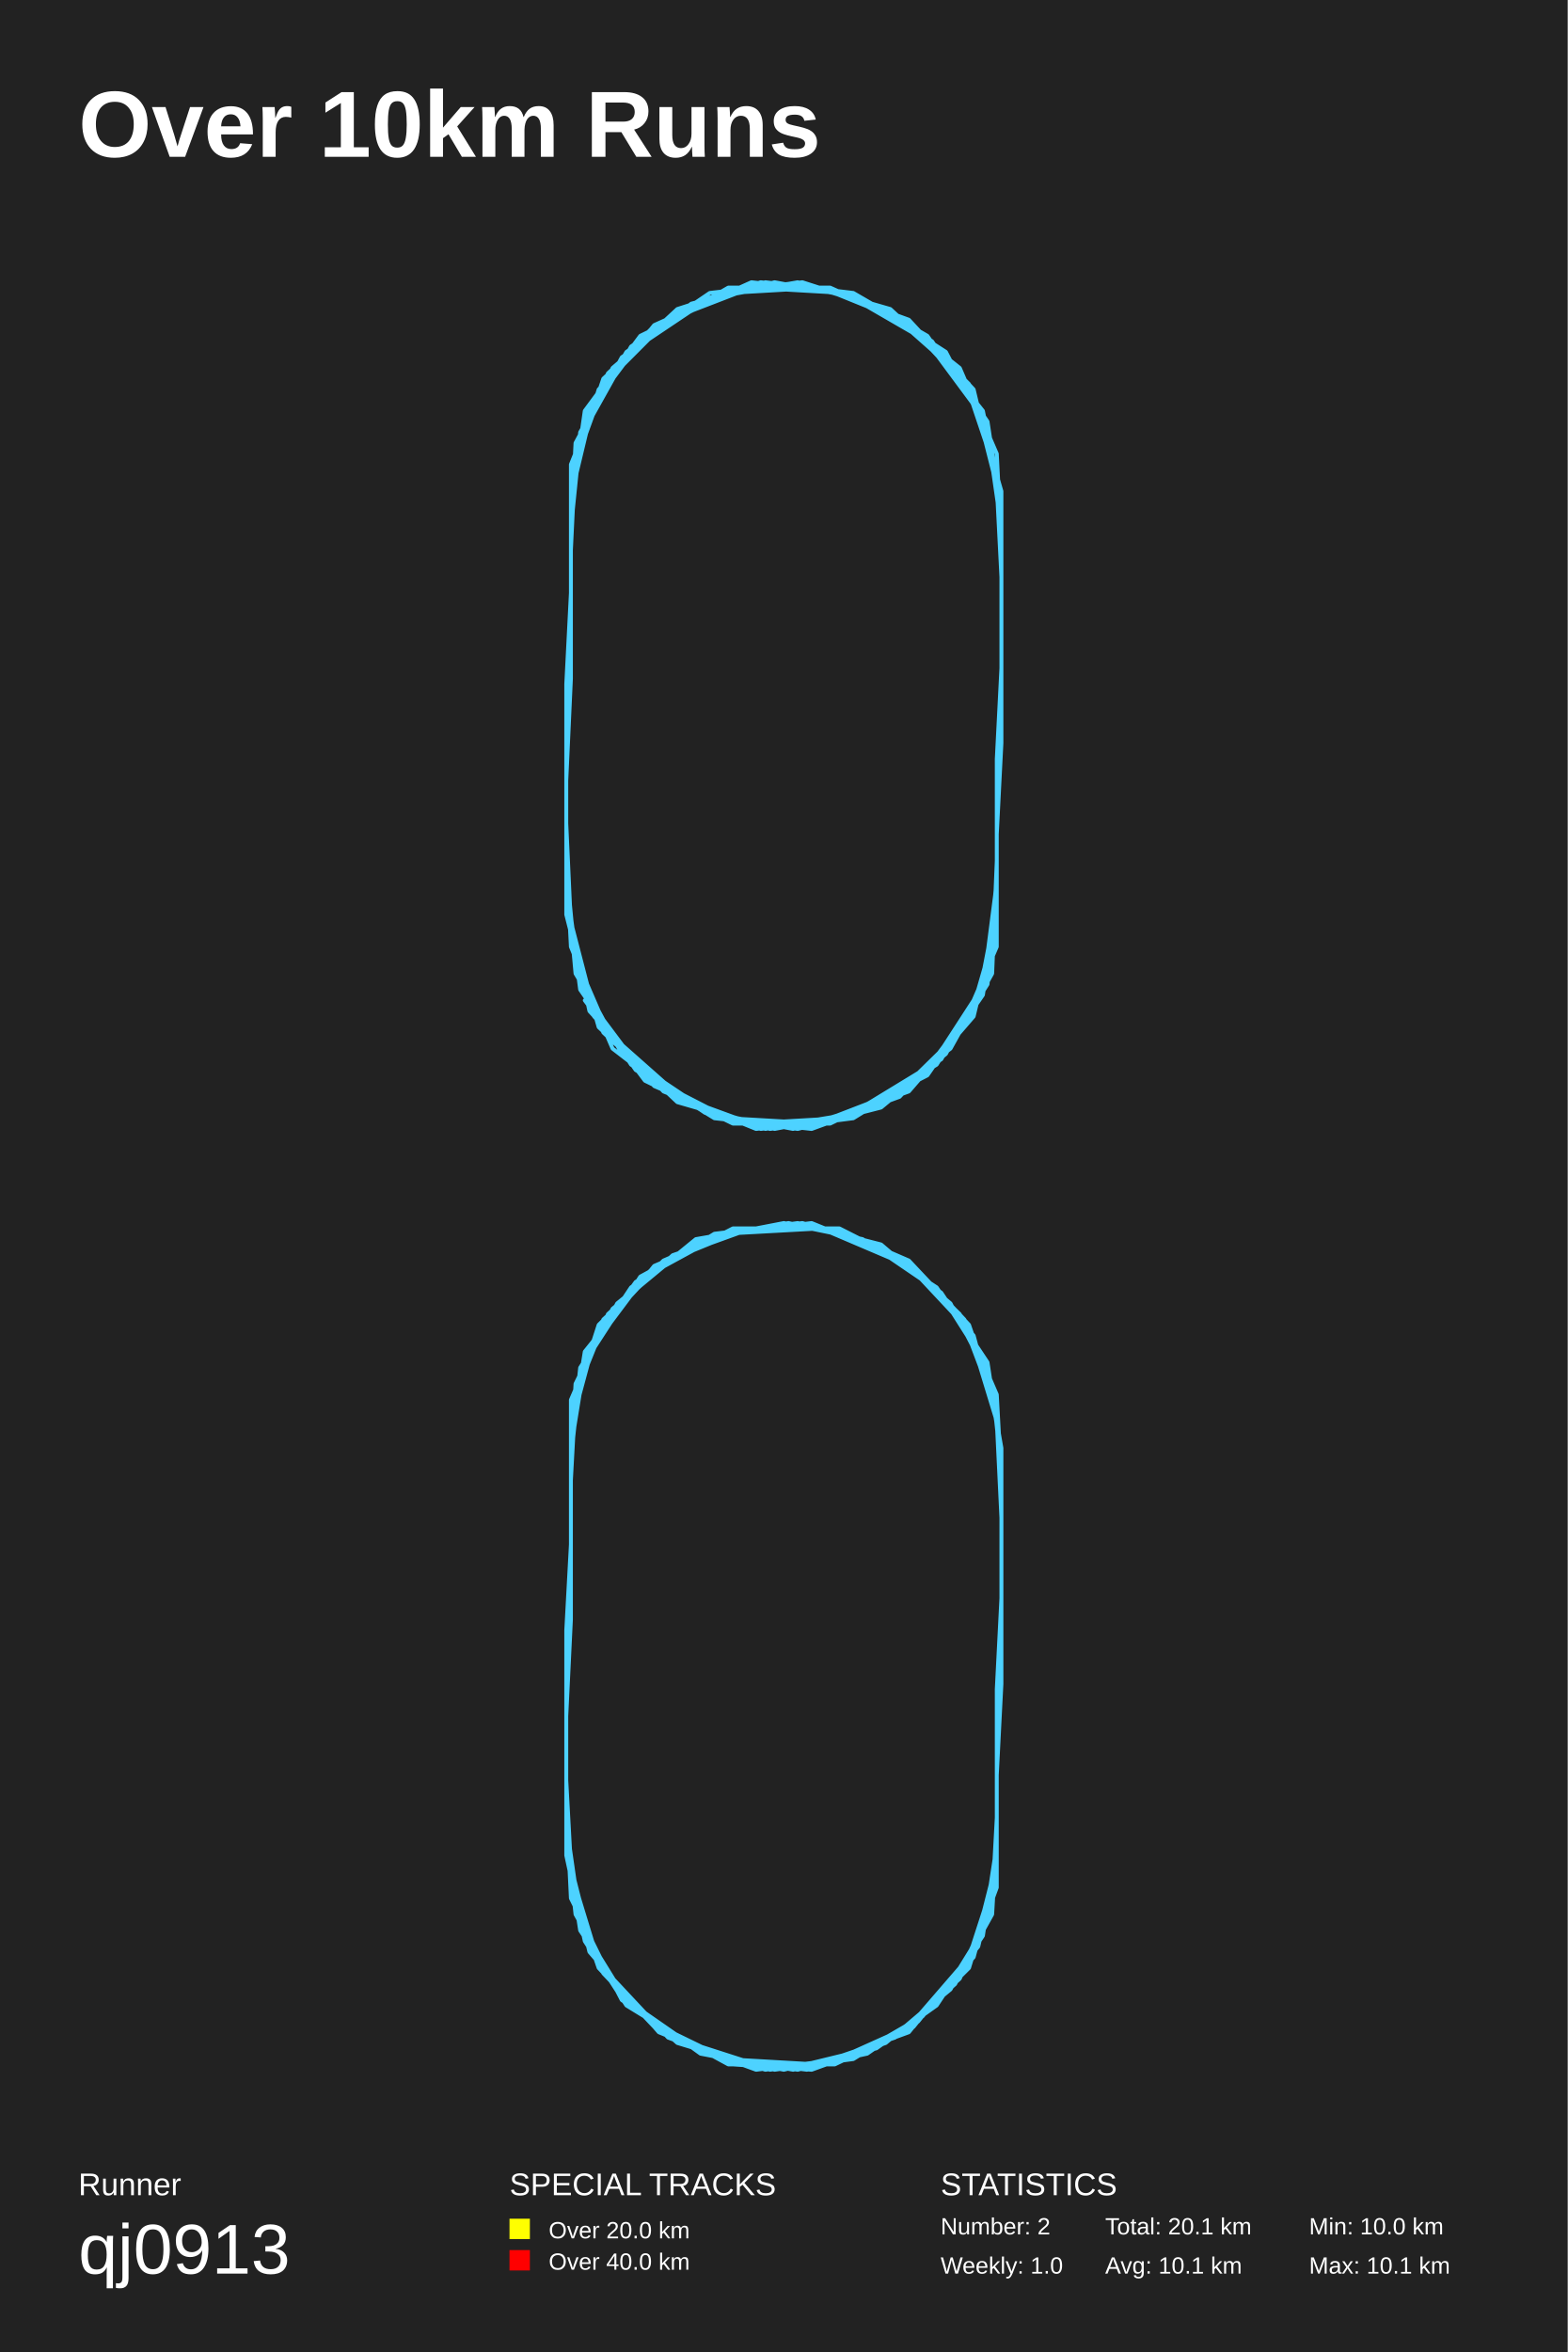
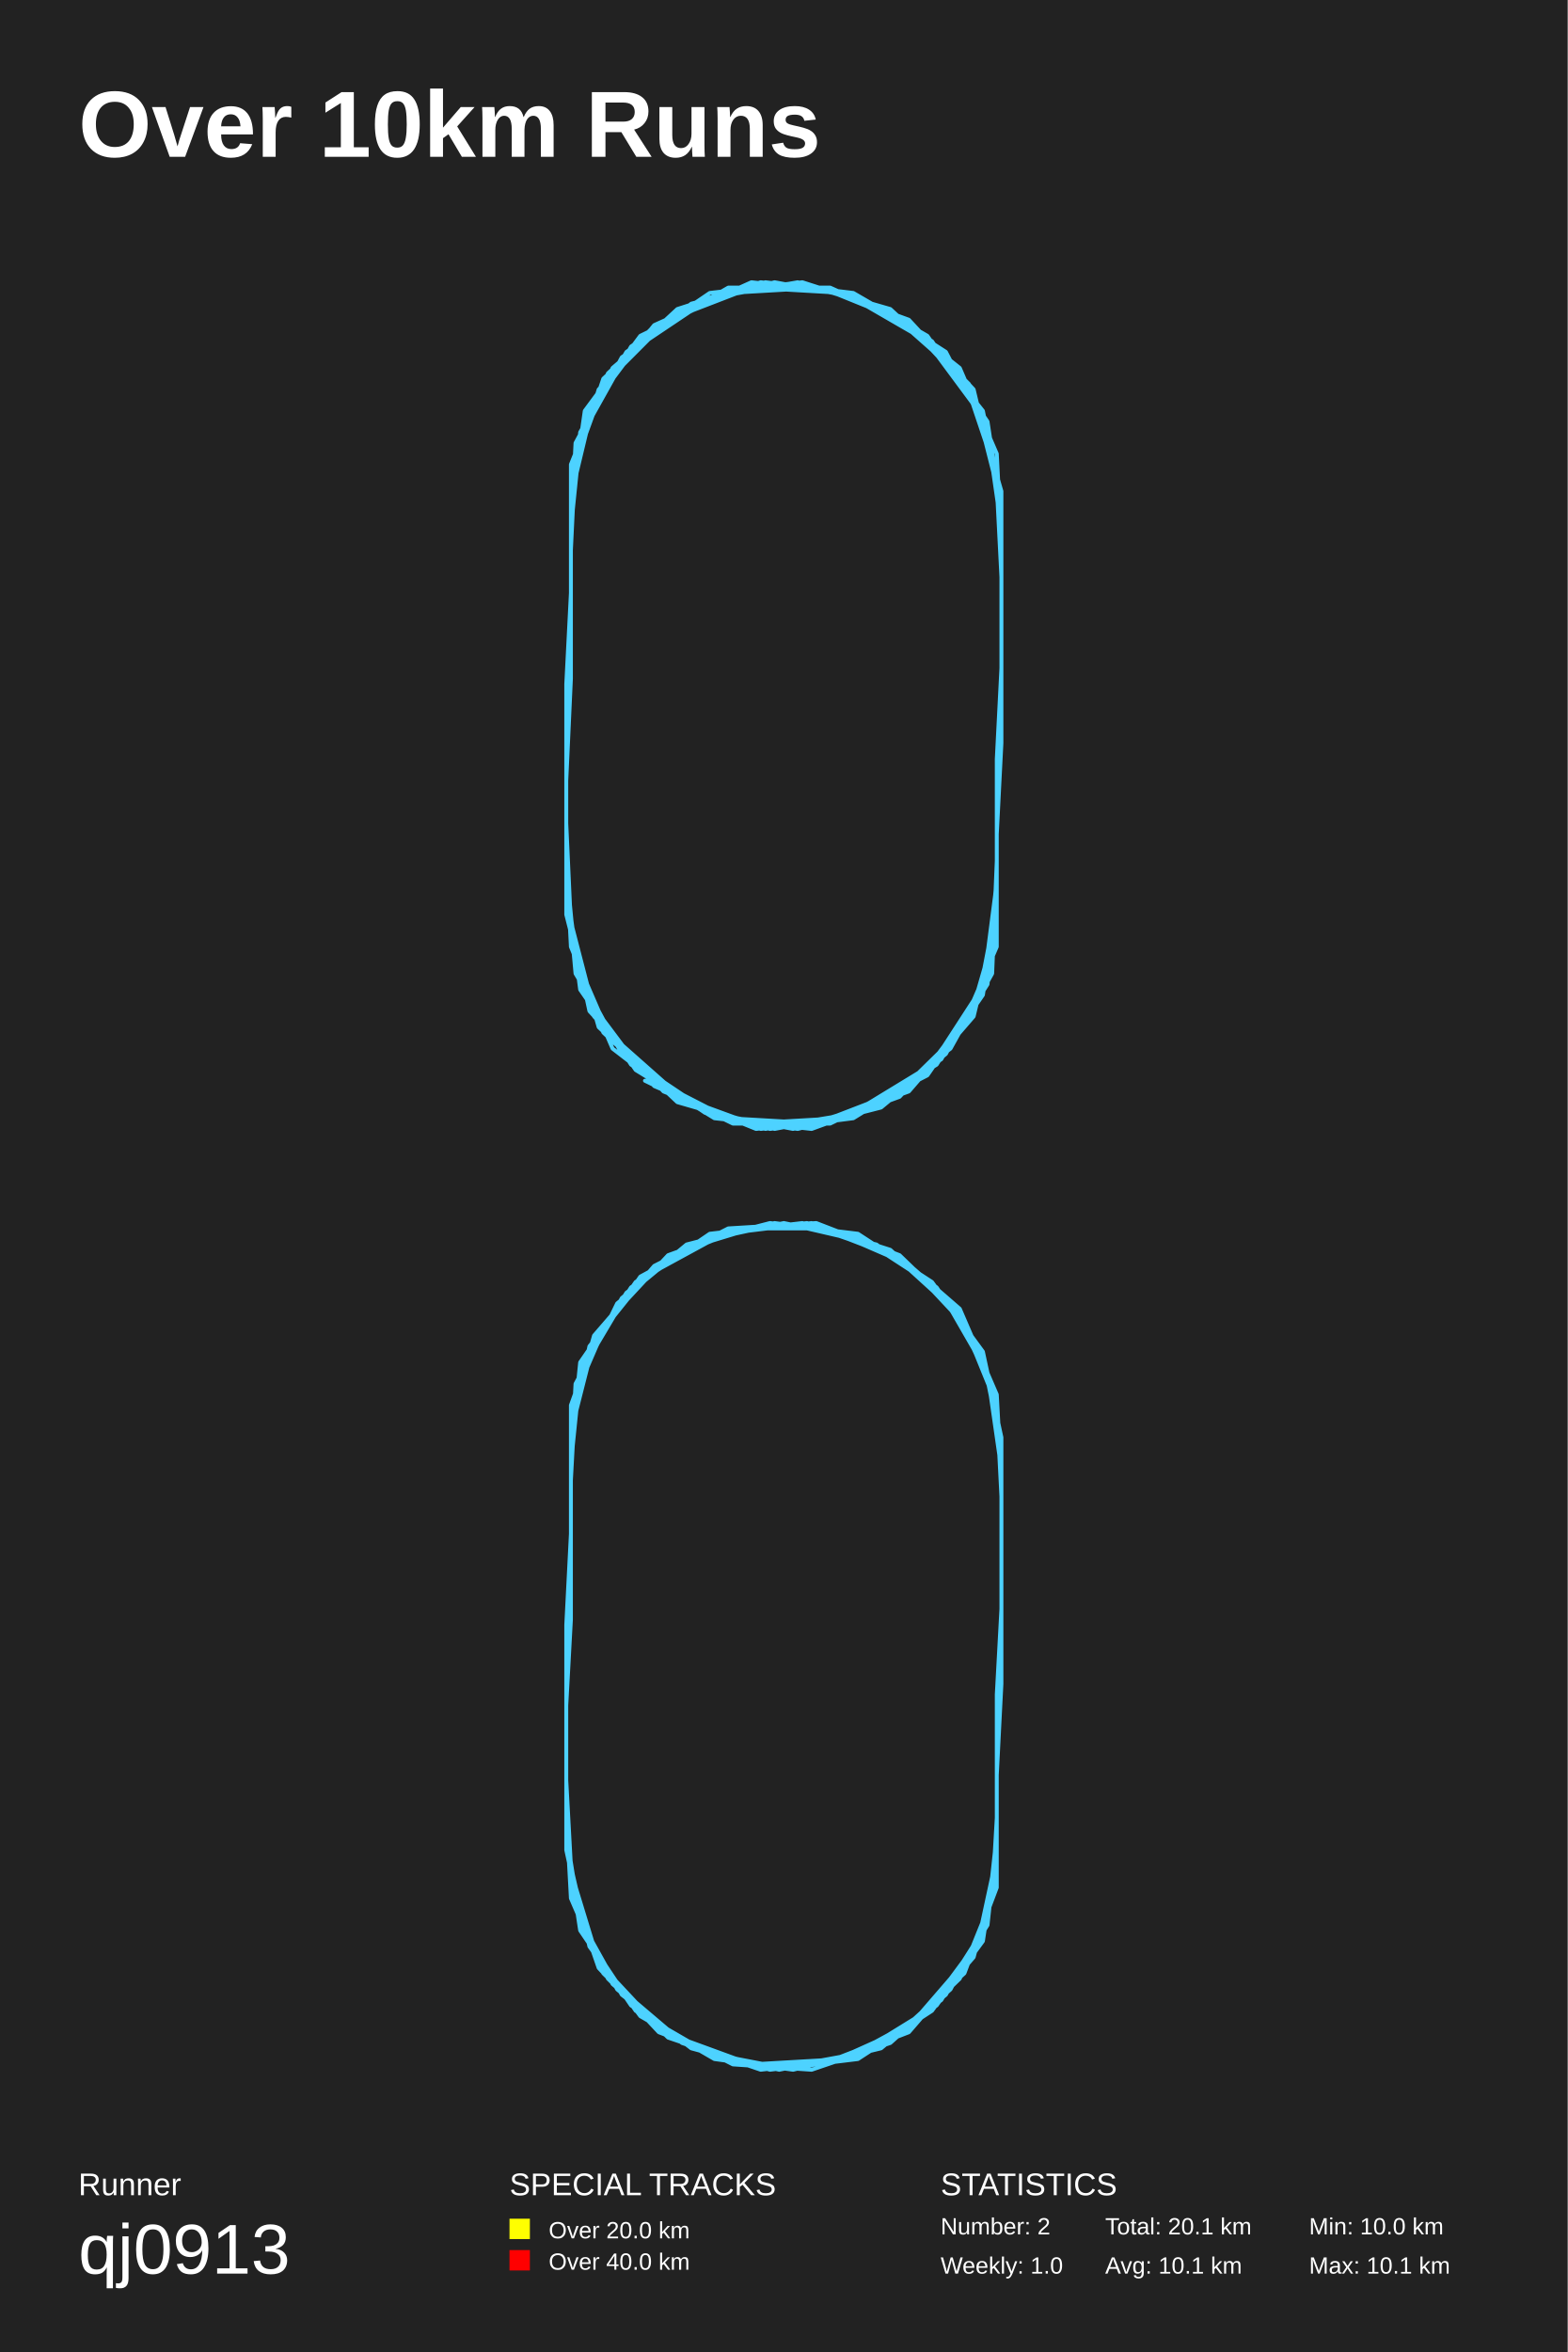
<svg xmlns="http://www.w3.org/2000/svg" baseProfile="full" height="300mm" version="1.1" viewBox="0,0,200,300" width="200mm">
  <defs />
  <rect fill="#222222" height="300" width="200" x="0" y="0" />
  <text fill="#FFFFFF" style="font-size:12px; font-family:Arial; font-weight:bold;" x="10" y="20">Over 10km Runs</text>
  <text fill="#FFFFFF" style="font-size:4px; font-family:Arial" x="10" y="280">Runner</text>
  <text fill="#FFFFFF" style="font-size:9px; font-family:Arial" x="10" y="290">qj0913</text>
  <text fill="#FFFFFF" style="font-size:4px; font-family:Arial" x="65" y="280">SPECIAL TRACKS</text>
  <rect fill="yellow" height="2.6" width="2.6" x="65" y="283" />
  <text fill="#FFFFFF" style="font-size:3px; font-family:Arial" x="70" y="285.5">Over 20.0 km</text>
  <rect fill="red" height="2.6" width="2.6" x="65" y="287" />
  <text fill="#FFFFFF" style="font-size:3px; font-family:Arial" x="70" y="289.5">Over 40.0 km</text>
  <text fill="#FFFFFF" style="font-size:4px; font-family:Arial" x="120" y="280">STATISTICS</text>
  <text fill="#FFFFFF" style="font-size:3px; font-family:Arial" x="120" y="285">Number: 2</text>
  <text fill="#FFFFFF" style="font-size:3px; font-family:Arial" x="120" y="290">Weekly: 1.0</text>
  <text fill="#FFFFFF" style="font-size:3px; font-family:Arial" x="141" y="285">Total: 20.1 km</text>
  <text fill="#FFFFFF" style="font-size:3px; font-family:Arial" x="141" y="290">Avg: 10.1 km</text>
  <text fill="#FFFFFF" style="font-size:3px; font-family:Arial" x="167" y="285">Min: 10.0 km</text>
  <text fill="#FFFFFF" style="font-size:3px; font-family:Arial" x="167" y="290">Max: 10.1 km</text>
-   <polyline fill="none" opacity="1" points="74.605,127.595 82.283,137.848 93.504,143.316 104.134,143.316 114.764,139.215 122.442,131.696 127.166,120.76 127.166,108.456 127.166,96.836 127.757,85.215 127.757,73.595 127.166,61.975 124.213,49.671 115.945,40.785 104.725,36.684 92.913,36.684 82.283,42.835 74.605,53.089 72.834,64.709 72.834,76.329 72.243,87.95 72.243,100.253 72.243,112.557 74.015,125.544 80.511,135.798 91.732,142.633 101.772,144.0 112.402,141.266 120.67,134.43 126.576,123.494 127.166,111.19 127.166,99.57 127.757,87.95 127.757,76.329 127.757,64.025 125.395,52.405 118.308,43.519 107.677,37.367 95.866,36.684 85.236,40.785 76.968,48.987 72.834,59.241 72.834,72.228 72.834,83.848 72.243,96.836 72.243,109.139 72.834,120.76 77.558,131.696 87.598,140.582 98.228,144.0 108.859,142.633 117.717,137.165 124.804,127.595 127.166,115.291 127.166,104.355 127.757,92.734 127.757,81.114 127.757,69.494 127.166,57.874 122.442,46.937 112.993,39.418 101.772,36.0 89.96,38.051 79.921,44.886 74.015,55.139 72.834,67.443 72.834,79.063 72.243,92.051 72.243,104.355 72.243,116.658 75.196,128.279 83.464,138.532 94.685,143.316 105.906,143.316 117.127,137.848 124.804,127.595 127.166,115.975 127.166,102.988 127.757,91.367 127.757,79.063 127.757,66.76 125.985,54.456 120.079,44.886 110.04,38.051 98.819,36.0 87.007,39.418 78.149,46.937 73.424,57.874 72.834,68.81 72.834,81.798 72.243,94.101 72.243,106.405 72.834,118.709 76.377,131.013 85.826,139.899 97.047,144.0 108.268,142.633 117.717,137.165 124.804,127.595 127.166,115.291 127.166,102.988 127.757,91.367 127.757,79.063 127.757,67.443 125.985,55.139 120.67,44.886 110.04,38.051 98.819,36.0 88.189,38.734 78.149,46.937 73.424,57.874 72.834,68.81 72.834,81.114 72.243,92.734 72.243,105.038 72.834,118.025 75.196,128.962 84.645,139.215 96.457,144.0 107.677,142.633 118.308,137.165 125.395,126.912 127.166,113.924 127.166,101.62 127.757,90 127.757,78.38 127.757,65.393 125.985,53.772 119.489,44.203 108.859,37.367 97.047,36.0 85.826,40.101 76.968,48.304 72.834,60.608 72.834,72.912 72.834,85.215 72.243,96.152 72.243,108.456 72.834,120.076 76.968,131.696 86.417,140.582 98.228,144.0 109.449,141.949 119.489,135.798 125.985,124.861 127.166,113.241 127.166,101.62 127.757,88.633 127.757,77.013 127.757,64.709 125.395,53.089 118.898,43.519 108.268,37.367 97.638,36.0 85.826,40.101 77.558,48.304 72.834,59.241 72.834,71.544 72.834,83.165 72.243,95.469 72.243,107.772 72.834,119.393 76.377,130.329 85.826,139.899 97.047,144.0 109.449,141.949 119.489,135.798 125.395,126.228 127.166,112.557 127.166,100.937 127.757,88.633 127.757,75.646 127.757,64.025 124.804,52.405 117.717,42.835 108.268,37.367 95.866,36.0 85.236,40.785 76.377,49.671 72.834,61.291 72.834,73.595 72.834,86.582 72.243,98.203 72.243,110.507 73.424,122.81 78.149,133.747 87.007,140.582 98.819,144.0 109.449,141.949 120.079,135.114 125.985,124.861 127.166,113.241 127.166,101.62 127.757,89.317 127.757,78.38 127.757,64.709 125.395,53.089 118.308,43.519 108.859,37.367 97.638,36.0 87.007,39.418 77.558,47.62 73.424,57.874 72.834,70.177 72.834,81.798 72.243,93.418 72.243,106.405 72.834,118.025 75.787,129.646 84.645,139.215 95.866,143.316 107.087,142.633 117.717,137.165 125.395,126.912 127.166,115.291 127.166,102.304 127.757,90.684 127.757,77.696 127.757,65.393 125.395,53.089 118.308,42.835 108.859,37.367 97.047,36.0 86.417,39.418 77.558,47.62 72.834,60.608 72.834,72.228 72.834,84.532 72.243,96.836 72.243,109.139 72.834,120.76 77.558,132.38 87.598,140.582 97.638,144.0 109.449,141.949 119.489,135.798 125.985,125.544 127.166,111.874 127.166,98.886 127.757,87.266 127.757,74.279 127.757,62.658 124.213,50.355 115.945,41.468 105.906,36.684 94.094,36.684 83.464,41.468 75.787,51.038 72.834,63.342 72.834,75.646 72.243,87.266 72.243,98.886 72.243,111.19 73.424,124.177 79.921,135.114 89.96,141.949 101.772,144.0 112.402,140.582 121.261,133.747 126.576,124.177 127.166,109.823 127.166,97.519 127.757,85.899 127.757,73.595 127.166,61.291 123.623,48.987 115.355,40.785 105.315,36.684 93.504,36.684 82.873,42.152 74.605,52.405 72.834,64.709 72.834,77.013 72.243,89.317 72.243,102.304 72.243,114.608 74.605,126.912 82.283,137.165 92.913,142.633 104.725,143.316 115.945,139.215 124.213,129.646 127.166,117.342 127.166,103.671 127.757,91.367 127.757,78.38 127.757,65.393 125.395,53.089 118.308,42.835 107.677,37.367 95.866,36.684 83.464,41.468 75.196,51.722 72.834,61.975 72.834,74.279 72.834,86.582 72.243,99.57 72.243,111.874 73.424,123.494 79.33,134.43 90.551,141.949 101.181,144.0 112.402,140.582 121.261,133.747 126.576,122.81 127.166,110.507 127.166,97.519 127.757,85.215 127.757,72.912 127.166,60.608 123.032,48.304 112.993,39.418 102.362,36.0 90.551,37.367 80.511,44.203 74.015,55.823 72.834,67.443 72.834,79.063 72.243,90.684 72.243,102.988 72.243,115.291 75.787,128.962 83.464,138.532 95.275,143.316 107.087,142.633 117.717,137.165 125.395,126.912 127.166,114.608 127.166,102.988 127.757,90 127.757,77.013 127.757,62.658 124.213,51.038 116.536,41.468 104.725,36.684 92.913,37.367 81.692,42.835 74.605,52.405 72.834,65.393 72.834,78.38 72.243,90.684 72.243,102.988 72.243,115.291 75.196,128.279 83.464,138.532 95.275,143.316 107.677,142.633 118.898,135.798 125.985,124.861 127.166,111.874 127.166,99.57 127.757,86.582 127.757,72.912 127.166,61.975 124.213,50.355 116.536,41.468 105.906,36.684 93.504,36.684 82.873,42.152 74.605,52.405 72.834,64.709 72.834,77.013 72.243,88.633 72.243,100.937 72.243,112.557 74.015,126.228 81.102,136.481 91.141,142.633 103.543,144.0 114.764,139.899 123.623,130.329 127.166,118.025 127.166,106.405 127.757,94.785 127.757,81.798 127.757,70.177 127.166,57.874 122.442,47.62 113.583,39.418 101.772,36.0 90.551,38.051 79.33,45.57 73.424,56.506 72.834,68.127 72.834,80.431 72.243,92.734 72.243,104.355 72.243,116.658 75.196,128.279" stroke="#4DD2FF" stroke-dasharray="none" stroke-linecap="round" stroke-linejoin="round" stroke-width="0.5" />
-   <polyline fill="none" opacity="1" points="127.757,190.177 127.166,178.557 122.442,167.62 115.355,160.785 104.725,156.684 92.323,157.367 82.283,162.835 74.605,172.405 72.834,183.342 72.834,194.962 72.834,205.215 72.243,216.152 72.243,227.089 72.834,238.709 75.787,249.646 82.873,257.848 91.732,262.633 101.772,264.0 111.811,261.266 119.489,255.798 125.395,246.228 127.166,235.975 127.166,224.355 127.757,212.734 127.757,203.165 127.757,190.861 127.166,179.924 123.032,168.987 115.945,161.468 107.087,156.684 95.275,156.684 84.645,160.785 76.968,168.987 72.834,178.557 72.834,189.494 72.834,200.431 72.243,211.367 72.243,221.62 72.243,233.241 73.424,244.177 78.739,253.747 86.417,260.582 97.638,264.0 108.268,262.633 117.717,257.165 124.213,248.962 127.166,237.342 127.166,225.722 127.757,213.418 127.757,202.481 127.757,191.544 127.166,180.608 123.623,168.987 115.945,160.785 105.906,156.684 94.094,156.684 84.645,160.785 76.377,168.987 72.834,179.924 72.834,191.544 72.834,202.481 72.243,213.418 72.243,223.671 72.243,234.608 74.015,246.228 79.921,255.114 89.37,261.949 100,264.0 111.221,261.266 119.489,255.798 125.395,246.912 127.166,235.291 127.166,225.038 127.757,214.785 127.757,203.165 127.757,192.912 127.166,181.291 123.623,169.671 116.536,161.468 107.087,156.684 95.275,156.684 85.236,160.785 76.968,168.304 73.424,177.874 72.834,188.81 72.834,200.431 72.243,212.051 72.243,222.988 72.243,234.608 74.015,245.544 79.921,255.114 88.779,261.266 98.819,264.0 108.859,262.633 117.717,257.165 123.623,249.646 127.166,239.393 127.166,227.772 127.166,218.203 127.757,207.266 127.757,196.329 127.757,185.393 125.985,173.772 119.489,164.203 110.04,158.051 100,156.0 89.37,158.051 80.511,164.203 74.605,173.089 72.834,184.025 72.834,194.962 72.834,206.582 72.243,216.836 72.243,227.089 72.834,238.025 75.787,249.646 82.873,257.848 92.323,262.633 104.134,263.316 114.174,259.899 121.851,253.063 126.576,243.494 127.166,232.557 127.166,221.62 127.757,210.684 127.757,198.38 127.757,187.443 126.576,176.506 121.261,166.253 112.402,158.734 101.772,156.0 91.732,157.367 81.692,162.835 74.605,173.772 72.834,184.709 72.834,196.329 72.834,206.582 72.243,218.886 72.243,229.823 72.834,240.76 76.968,251.696 83.464,258.532 94.094,263.316 104.134,263.316 114.174,259.899 122.442,252.38 126.576,242.81 127.166,232.557 127.166,221.62 127.757,210.684 127.757,199.747 127.757,188.81 127.166,177.874 123.032,168.304 115.945,160.785 106.496,156.684 95.866,156.684 86.417,160.101 78.149,166.937 73.424,176.506 72.834,186.76 72.834,197.013 72.243,207.95 72.243,218.203 72.243,229.823 72.834,240.76 76.377,251.013 83.464,258.532 93.504,263.316 103.543,264.0 112.993,260.582 121.261,253.747 126.576,244.177 127.166,233.924 127.166,222.988 127.757,212.734 127.757,201.798 127.757,190.861 127.166,179.924 123.032,168.304 115.945,161.468 106.496,156.684 95.866,156.684 85.826,160.101 77.558,167.62 73.424,177.874 72.834,188.81 72.834,199.747 72.243,210.684 72.243,222.304 72.243,231.874 73.424,243.494 78.149,253.063 85.826,259.899 96.457,263.316 106.496,263.316 115.945,258.532 123.623,250.329 127.166,240.76 127.166,229.823 127.166,218.203 127.757,207.95 127.757,197.013 127.757,185.393 125.985,174.456 119.489,164.203 110.04,158.051 100.591,156.0 88.779,158.051 78.739,166.253 74.015,175.139 72.834,186.076 72.834,197.696 72.243,209.317 72.243,221.62 72.243,232.557 74.015,244.861 79.33,255.114 87.598,260.582 98.228,264.0 108.268,262.633 116.536,257.848 124.213,249.646 127.166,238.709 127.166,228.456 127.166,218.203 127.757,206.582 127.757,196.329 127.757,184.709 125.985,174.456 120.079,164.886 111.811,158.734 102.362,156.0 91.141,157.367 81.102,163.519 75.196,171.722 72.834,181.291 72.834,192.228 72.834,203.165 72.243,214.101 72.243,225.038 72.243,236.658 74.605,247.595 79.921,255.798 89.96,261.949 101.181,264.0 110.63,261.949 119.489,255.798 125.395,246.228 127.166,235.975 127.166,224.355 127.757,213.418 127.757,201.798 127.757,191.544 127.166,179.924 123.623,169.671 115.945,161.468 105.906,156.684 94.685,156.684 84.645,160.785 76.377,168.987 72.834,180.608 72.834,191.544 72.834,202.481 72.243,214.101 72.243,225.722 72.243,236.658 75.196,248.962 82.873,257.848 91.732,262.633 102.953,264.0 112.993,260.582 121.851,253.063 126.576,242.81 127.166,231.874 127.166,220.253 127.757,208.633 127.757,197.696 127.757,185.393 125.985,173.772 120.079,164.886 110.04,158.051 100,156.0 89.37,158.051 80.511,164.203 74.015,174.456 72.834,185.393 72.834,197.013 72.243,207.95 72.243,218.886 72.243,229.823 72.834,242.127 77.558,251.696 85.236,259.899 96.457,264.0 107.677,262.633 117.127,257.848 124.804,248.279 127.166,238.025 127.166,226.405 127.757,214.785 127.757,203.848 127.757,192.228 127.166,179.924 123.623,168.987 115.355,160.785 103.543,156.0 92.323,157.367 82.283,162.835 74.605,173.089 72.834,183.342 72.834,194.279 72.834,204.532 72.243,216.152 72.243,228.456 72.834,240.076 76.377,251.013 84.645,259.215 95.275,263.316 106.496,263.316 116.536,258.532 124.213,248.962 127.166,238.709 127.166,227.772 127.166,216.152 127.757,204.532 127.757,193.595 127.166,181.291 123.623,169.671 116.536,161.468 106.496,156.684 94.685,156.684 84.645,160.785 76.377,169.671 72.834,179.924 72.834,190.861 72.834,203.165 72.243,214.785 72.243,227.089 72.834,238.709 76.377,250.329 84.055,259.215 94.094,263.316 104.725,263.316 115.945,259.215 123.623,249.646 127.166,238.709 127.166,227.089 127.166,215.469 127.757,203.848 127.757,192.228 127.166,181.291 124.213,170.355 115.945,160.785 105.906,156.684 94.685,156.684 83.464,161.468 75.787,171.038 72.834,181.975 72.834,192.912 72.834,204.532 72.243,216.152 72.243,227.089 72.834,238.709 75.787,249.646 82.873,257.848 92.913,263.316 104.725,263.316 115.355,259.215 123.623,251.013 127.166,239.393 127.166,228.456 127.166,216.152 127.757,203.848 127.757,192.228 127.166,179.241 123.623,168.987 115.945,161.468 104.725,156.684 93.504,156.684 82.873,162.152 75.787,171.038 72.834,181.975 72.834,192.228 72.834,205.215 72.243,215.469 72.243,227.089 72.834,238.025 75.787,249.646 82.873,257.848 94.094,263.316 105.315,263.316 115.945,258.532 123.623,249.646 127.166,240.076 127.166,227.772 127.166,216.152 127.757,205.215" stroke="#4DD2FF" stroke-dasharray="none" stroke-linecap="round" stroke-linejoin="round" stroke-width="0.5" />
+   <polyline fill="none" opacity="1" points="82.283,137.848 93.504,143.316 104.134,143.316 114.764,139.215 122.442,131.696 127.166,120.76 127.166,108.456 127.166,96.836 127.757,85.215 127.757,73.595 127.166,61.975 124.213,49.671 115.945,40.785 104.725,36.684 92.913,36.684 82.283,42.835 74.605,53.089 72.834,64.709 72.834,76.329 72.243,87.95 72.243,100.253 72.243,112.557 74.015,125.544 80.511,135.798 91.732,142.633 101.772,144.0 112.402,141.266 120.67,134.43 126.576,123.494 127.166,111.19 127.166,99.57 127.757,87.95 127.757,76.329 127.757,64.025 125.395,52.405 118.308,43.519 107.677,37.367 95.866,36.684 85.236,40.785 76.968,48.987 72.834,59.241 72.834,72.228 72.834,83.848 72.243,96.836 72.243,109.139 72.834,120.76 77.558,131.696 87.598,140.582 98.228,144.0 108.859,142.633 117.717,137.165 124.804,127.595 127.166,115.291 127.166,104.355 127.757,92.734 127.757,81.114 127.757,69.494 127.166,57.874 122.442,46.937 112.993,39.418 101.772,36.0 89.96,38.051 79.921,44.886 74.015,55.139 72.834,67.443 72.834,79.063 72.243,92.051 72.243,104.355 72.243,116.658 75.196,128.279 83.464,138.532 94.685,143.316 105.906,143.316 117.127,137.848 124.804,127.595 127.166,115.975 127.166,102.988 127.757,91.367 127.757,79.063 127.757,66.76 125.985,54.456 120.079,44.886 110.04,38.051 98.819,36.0 87.007,39.418 78.149,46.937 73.424,57.874 72.834,68.81 72.834,81.798 72.243,94.101 72.243,106.405 72.834,118.709 76.377,131.013 85.826,139.899 97.047,144.0 108.268,142.633 117.717,137.165 124.804,127.595 127.166,115.291 127.166,102.988 127.757,91.367 127.757,79.063 127.757,67.443 125.985,55.139 120.67,44.886 110.04,38.051 98.819,36.0 88.189,38.734 78.149,46.937 73.424,57.874 72.834,68.81 72.834,81.114 72.243,92.734 72.243,105.038 72.834,118.025 75.196,128.962 84.645,139.215 96.457,144.0 107.677,142.633 118.308,137.165 125.395,126.912 127.166,113.924 127.166,101.62 127.757,90 127.757,78.38 127.757,65.393 125.985,53.772 119.489,44.203 108.859,37.367 97.047,36.0 85.826,40.101 76.968,48.304 72.834,60.608 72.834,72.912 72.834,85.215 72.243,96.152 72.243,108.456 72.834,120.076 76.968,131.696 86.417,140.582 98.228,144.0 109.449,141.949 119.489,135.798 125.985,124.861 127.166,113.241 127.166,101.62 127.757,88.633 127.757,77.013 127.757,64.709 125.395,53.089 118.898,43.519 108.268,37.367 97.638,36.0 85.826,40.101 77.558,48.304 72.834,59.241 72.834,71.544 72.834,83.165 72.243,95.469 72.243,107.772 72.834,119.393 76.377,130.329 85.826,139.899 97.047,144.0 109.449,141.949 119.489,135.798 125.395,126.228 127.166,112.557 127.166,100.937 127.757,88.633 127.757,75.646 127.757,64.025 124.804,52.405 117.717,42.835 108.268,37.367 95.866,36.0 85.236,40.785 76.377,49.671 72.834,61.291 72.834,73.595 72.834,86.582 72.243,98.203 72.243,110.507 73.424,122.81 78.149,133.747 87.007,140.582 98.819,144.0 109.449,141.949 120.079,135.114 125.985,124.861 127.166,113.241 127.166,101.62 127.757,89.317 127.757,78.38 127.757,64.709 125.395,53.089 118.308,43.519 108.859,37.367 97.638,36.0 87.007,39.418 77.558,47.62 73.424,57.874 72.834,70.177 72.834,81.798 72.243,93.418 72.243,106.405 72.834,118.025 75.787,129.646 84.645,139.215 95.866,143.316 107.087,142.633 117.717,137.165 125.395,126.912 127.166,115.291 127.166,102.304 127.757,90.684 127.757,77.696 127.757,65.393 125.395,53.089 118.308,42.835 108.859,37.367 97.047,36.0 86.417,39.418 77.558,47.62 72.834,60.608 72.834,72.228 72.834,84.532 72.243,96.836 72.243,109.139 72.834,120.76 77.558,132.38 87.598,140.582 97.638,144.0 109.449,141.949 119.489,135.798 125.985,125.544 127.166,111.874 127.166,98.886 127.757,87.266 127.757,74.279 127.757,62.658 124.213,50.355 115.945,41.468 105.906,36.684 94.094,36.684 83.464,41.468 75.787,51.038 72.834,63.342 72.834,75.646 72.243,87.266 72.243,98.886 72.243,111.19 73.424,124.177 79.921,135.114 89.96,141.949 101.772,144.0 112.402,140.582 121.261,133.747 126.576,124.177 127.166,109.823 127.166,97.519 127.757,85.899 127.757,73.595 127.166,61.291 123.623,48.987 115.355,40.785 105.315,36.684 93.504,36.684 82.873,42.152 74.605,52.405 72.834,64.709 72.834,77.013 72.243,89.317 72.243,102.304 72.243,114.608 74.605,126.912 82.283,137.165 92.913,142.633 104.725,143.316 115.945,139.215 124.213,129.646 127.166,117.342 127.166,103.671 127.757,91.367 127.757,78.38 127.757,65.393 125.395,53.089 118.308,42.835 107.677,37.367 95.866,36.684 83.464,41.468 75.196,51.722 72.834,61.975 72.834,74.279 72.834,86.582 72.243,99.57 72.243,111.874 73.424,123.494 79.33,134.43 90.551,141.949 101.181,144.0 112.402,140.582 121.261,133.747 126.576,122.81 127.166,110.507 127.166,97.519 127.757,85.215 127.757,72.912 127.166,60.608 123.032,48.304 112.993,39.418 102.362,36.0 90.551,37.367 80.511,44.203 74.015,55.823 72.834,67.443 72.834,79.063 72.243,90.684 72.243,102.988 72.243,115.291 75.787,128.962 83.464,138.532 95.275,143.316 107.087,142.633 117.717,137.165 125.395,126.912 127.166,114.608 127.166,102.988 127.757,90 127.757,77.013 127.757,62.658 124.213,51.038 116.536,41.468 104.725,36.684 92.913,37.367 81.692,42.835 74.605,52.405 72.834,65.393 72.834,78.38 72.243,90.684 72.243,102.988 72.243,115.291 75.196,128.279 83.464,138.532 95.275,143.316 107.677,142.633 118.898,135.798 125.985,124.861 127.166,111.874 127.166,99.57 127.757,86.582 127.757,72.912 127.166,61.975 124.213,50.355 116.536,41.468 105.906,36.684 93.504,36.684 82.873,42.152 74.605,52.405 72.834,64.709 72.834,77.013 72.243,88.633 72.243,100.937 72.243,112.557 74.015,126.228 81.102,136.481 91.141,142.633 103.543,144.0 114.764,139.899 123.623,130.329 127.166,118.025 127.166,106.405 127.757,94.785 127.757,81.798 127.757,70.177 127.166,57.874 122.442,47.62 113.583,39.418 101.772,36.0 90.551,38.051 79.33,45.57 73.424,56.506 72.834,68.127 72.834,80.431 72.243,92.734 72.243,104.355 72.243,116.658" stroke="#4DD2FF" stroke-dasharray="none" stroke-linecap="round" stroke-linejoin="round" stroke-width="0.5" />
+   <polyline fill="none" opacity="1" points="126.576,177.19 121.851,166.937 113.583,159.418 102.953,156.0 91.141,157.367 81.102,163.519 74.015,173.772 72.834,185.393 72.834,195.646 72.834,206.582 72.243,217.519 72.243,229.139 72.834,240.076 76.377,250.329 84.055,258.532 93.504,263.316 103.543,264.0 113.583,260.582 121.261,253.747 125.985,244.861 127.166,233.924 127.166,222.988 127.757,211.367 127.757,201.798 127.757,189.494 127.166,177.874 122.442,167.62 114.764,160.101 104.725,156.684 92.913,156.684 82.873,162.152 76.377,169.671 72.834,179.924 72.834,190.861 72.834,201.798 72.243,212.734 72.243,222.988 72.243,233.924 74.015,244.861 79.33,254.43 88.189,261.266 98.228,264.0 109.449,262.633 118.898,256.481 125.395,247.595 127.166,235.975 127.166,223.671 127.757,212.051 127.757,201.114 127.757,189.494 127.166,178.557 122.442,167.62 114.764,160.101 104.725,156.684 93.504,156.684 83.464,161.468 75.787,170.355 72.834,180.608 72.834,192.228 72.834,203.165 72.243,213.418 72.243,223.671 72.243,235.975 75.196,247.595 81.102,256.481 90.551,261.949 101.181,264.0 111.811,261.266 120.079,255.114 125.985,245.544 127.166,234.608 127.166,224.355 127.757,214.101 127.757,201.798 127.757,190.861 127.166,179.241 123.032,168.304 114.764,160.785 105.315,156.684 93.504,156.684 83.464,161.468 75.787,171.038 72.834,179.241 72.834,190.861 72.834,202.481 72.243,213.418 72.243,224.355 72.243,235.975 74.605,246.912 81.102,256.481 89.96,261.949 99.409,264.0 109.449,261.949 119.489,255.798 124.804,248.279 127.166,238.709 127.166,227.089 127.166,216.152 127.757,205.215 127.757,194.962 127.757,184.025 125.395,173.089 118.898,163.519 108.859,157.367 98.819,156.0 88.189,158.734 79.921,164.886 74.015,174.456 72.834,185.393 72.834,196.329 72.243,207.266 72.243,217.519 72.243,228.456 72.834,240.076 76.377,251.013 84.645,259.215 94.094,263.316 104.725,263.316 115.355,259.215 122.442,252.38 126.576,242.127 127.166,231.874 127.166,220.253 127.757,209.317 127.757,197.013 127.757,187.443 125.985,175.139 120.079,164.886 111.811,158.734 100,156.0 89.96,158.051 80.511,164.203 74.015,175.139 72.834,186.76 72.834,197.696 72.243,208.633 72.243,220.937 72.243,231.19 72.834,242.127 77.558,252.38 85.236,259.899 95.275,263.316 105.315,263.316 115.945,259.215 123.032,251.013 127.166,240.76 127.166,230.507 127.166,220.253 127.757,209.317 127.757,198.38 127.757,187.443 126.576,177.19 121.851,166.937 114.764,160.101 105.315,156.684 94.685,156.684 85.236,160.101 77.558,168.304 73.424,177.874 72.834,188.81 72.834,198.38 72.243,209.317 72.243,220.253 72.243,231.19 72.834,242.127 76.968,251.696 84.645,259.215 94.685,263.316 104.725,263.316 114.174,259.899 122.442,252.38 126.576,242.127 127.166,231.874 127.166,220.937 127.757,210.684 127.757,199.063 127.757,188.81 127.166,177.874 122.442,166.937 115.355,160.785 104.725,156.684 94.685,156.684 84.645,160.785 76.377,169.671 72.834,179.924 72.834,190.177 72.834,201.114 72.243,212.734 72.243,223.671 72.243,234.608 74.015,244.861 78.739,253.747 87.007,260.582 97.047,264.0 107.087,262.633 115.945,258.532 123.623,249.646 127.166,240.76 127.166,228.456 127.166,218.203 127.757,207.266 127.757,195.646 127.757,184.709 125.395,173.089 118.898,163.519 109.449,157.367 98.228,156.0 87.007,159.418 78.739,166.253 73.424,177.19 72.834,188.81 72.834,200.431 72.243,212.051 72.243,223.671 72.243,234.608 74.015,246.228 80.511,255.798 88.779,261.266 99.409,264.0 109.449,261.949 118.308,256.481 125.395,246.912 127.166,237.342 127.166,226.405 127.166,216.152 127.757,205.215 127.757,194.962 127.757,184.025 125.395,173.089 119.489,164.203 110.04,158.051 100,156.0 90.551,158.051 81.102,163.519 74.605,173.089 72.834,183.342 72.834,192.912 72.834,204.532 72.243,215.469 72.243,227.089 72.834,238.025 75.196,248.279 81.692,257.165 91.141,262.633 101.181,264.0 112.402,261.266 120.67,254.43 125.985,244.861 127.166,234.608 127.166,222.988 127.757,212.051 127.757,200.431 127.757,189.494 127.166,177.874 122.442,168.304 114.764,160.101 104.134,156.0 92.913,156.684 82.873,162.152 75.787,171.038 72.834,182.658 72.834,193.595 72.834,204.532 72.243,216.152 72.243,227.772 72.834,238.709 76.377,250.329 83.464,258.532 94.094,263.316 105.315,263.316 114.764,259.215 123.032,251.696 127.166,240.76 127.166,229.823 127.166,218.886 127.757,207.95 127.757,195.646 127.757,183.342 125.395,172.405 118.898,163.519 108.859,157.367 98.228,156.0 87.598,158.734 79.33,165.57 73.424,176.506 72.834,187.443 72.834,198.38 72.243,210 72.243,220.253 72.243,231.874 73.424,243.494 78.149,253.063 87.007,260.582 98.228,264.0 109.449,261.949 118.898,256.481 125.395,246.228 127.166,235.975 127.166,224.355 127.757,213.418 127.757,202.481 127.757,190.861 127.166,179.241 122.442,167.62 114.174,160.101 102.362,156.0 90.551,157.367 80.511,164.203 74.015,174.456 72.834,185.393 72.834,195.646 72.243,207.266 72.243,218.886 72.243,229.823 72.834,242.127 77.558,252.38 86.417,259.899 97.047,264.0 108.859,262.633 117.717,257.165 125.395,246.912 127.166,235.975 127.166,225.722 127.757,214.101 127.757,202.481 127.757,190.861 127.166,178.557 123.032,168.304 114.764,160.101 104.134,156.0 92.913,156.684 83.464,161.468 75.196,171.722 72.834,182.658 72.834,193.595 72.834,205.899 72.243,217.519 72.243,229.139 72.834,240.76 76.968,251.696 85.826,259.899 95.866,263.316 107.677,262.633 117.717,257.165 124.804,247.595 127.166,236.658 127.166,225.038 127.757,213.418 127.757,203.165 127.757,190.177 127.166,179.241 123.032,168.304 114.174,160.101 104.134,156.0 91.732,157.367 81.692,162.835 74.605,173.089 72.834,183.342 72.834,194.962 72.834,206.582 72.243,217.519 72.243,229.139 72.834,240.76 76.377,251.013 84.055,259.215 94.685,263.316 105.315,263.316 115.945,258.532 124.213,249.646 127.166,238.025 127.166,226.405 127.757,214.785 127.757,201.798 127.757,190.861 127.166,179.241 123.032,168.304 115.355,160.785 103.543,156.0 92.323,157.367 82.283,162.835 75.196,171.722 72.834,183.342 72.834,193.595 72.834,206.582 72.243,217.519 72.243,228.456 72.834,240.076 76.377,251.013 84.645,259.215 95.866,263.316 107.677,262.633 117.127,257.848 124.213,249.646 127.166,238.709 127.166,226.405" stroke="#4DD2FF" stroke-dasharray="none" stroke-linecap="round" stroke-linejoin="round" stroke-width="0.5" />
</svg>
